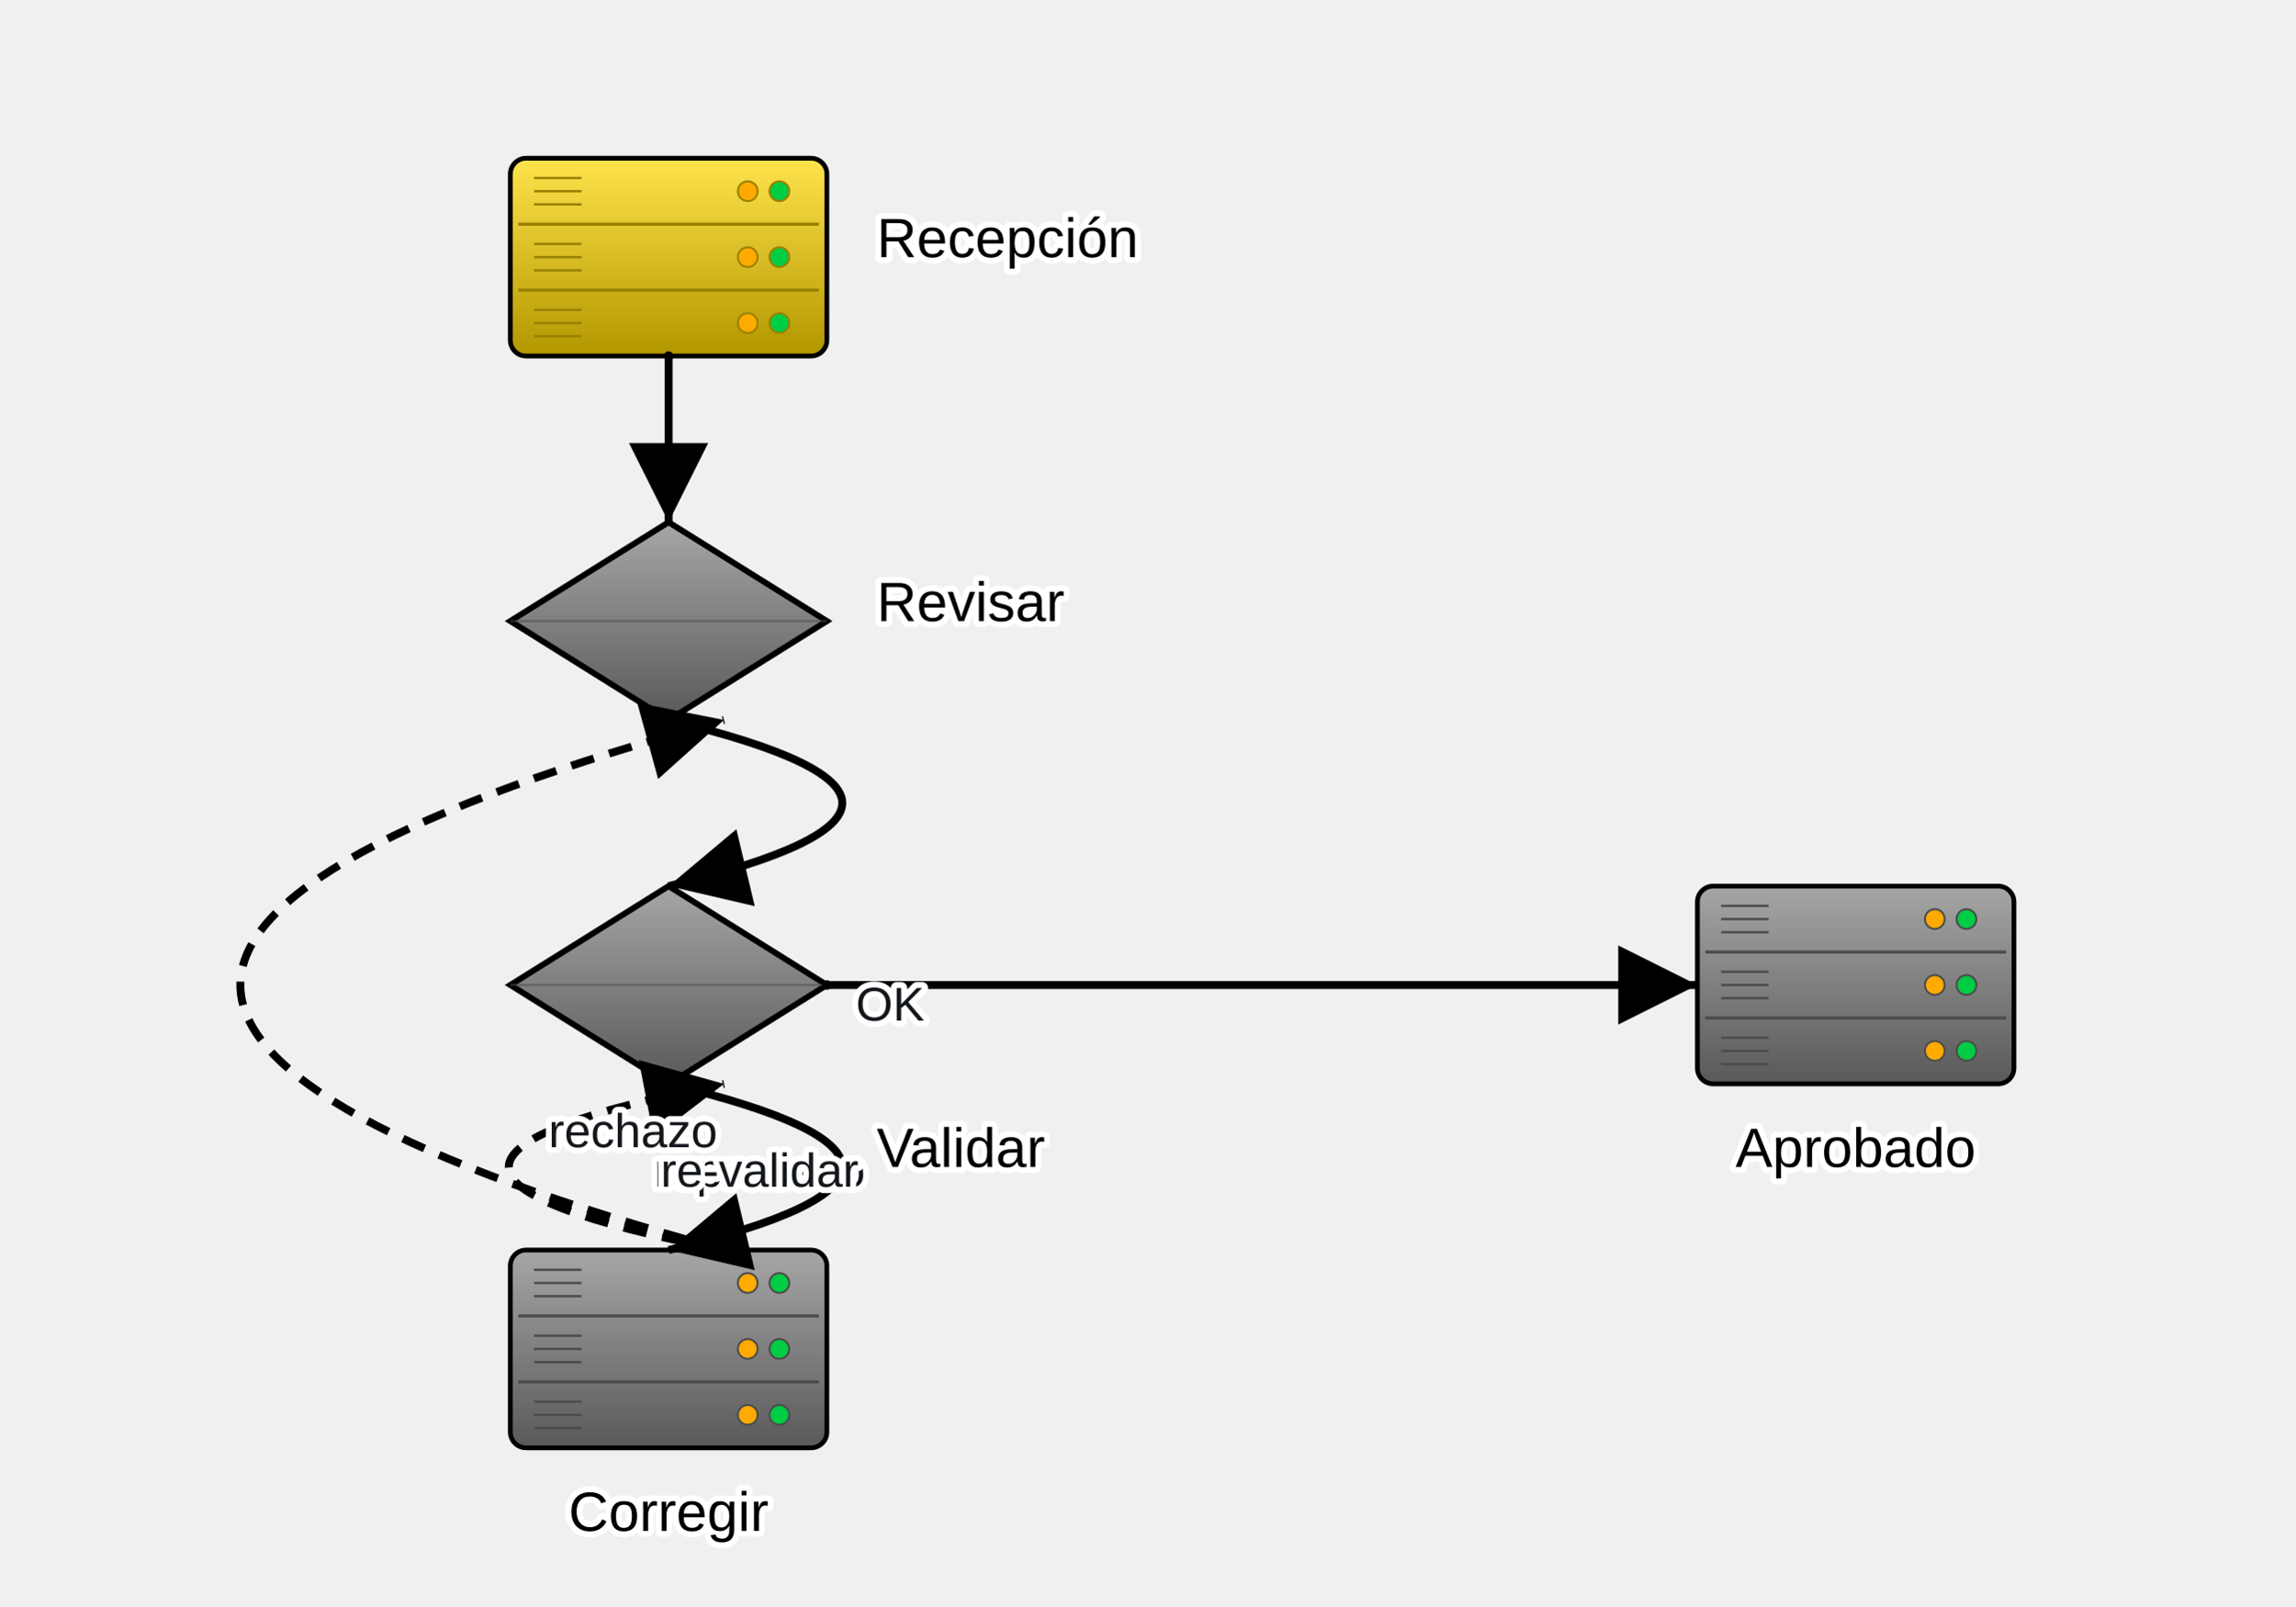
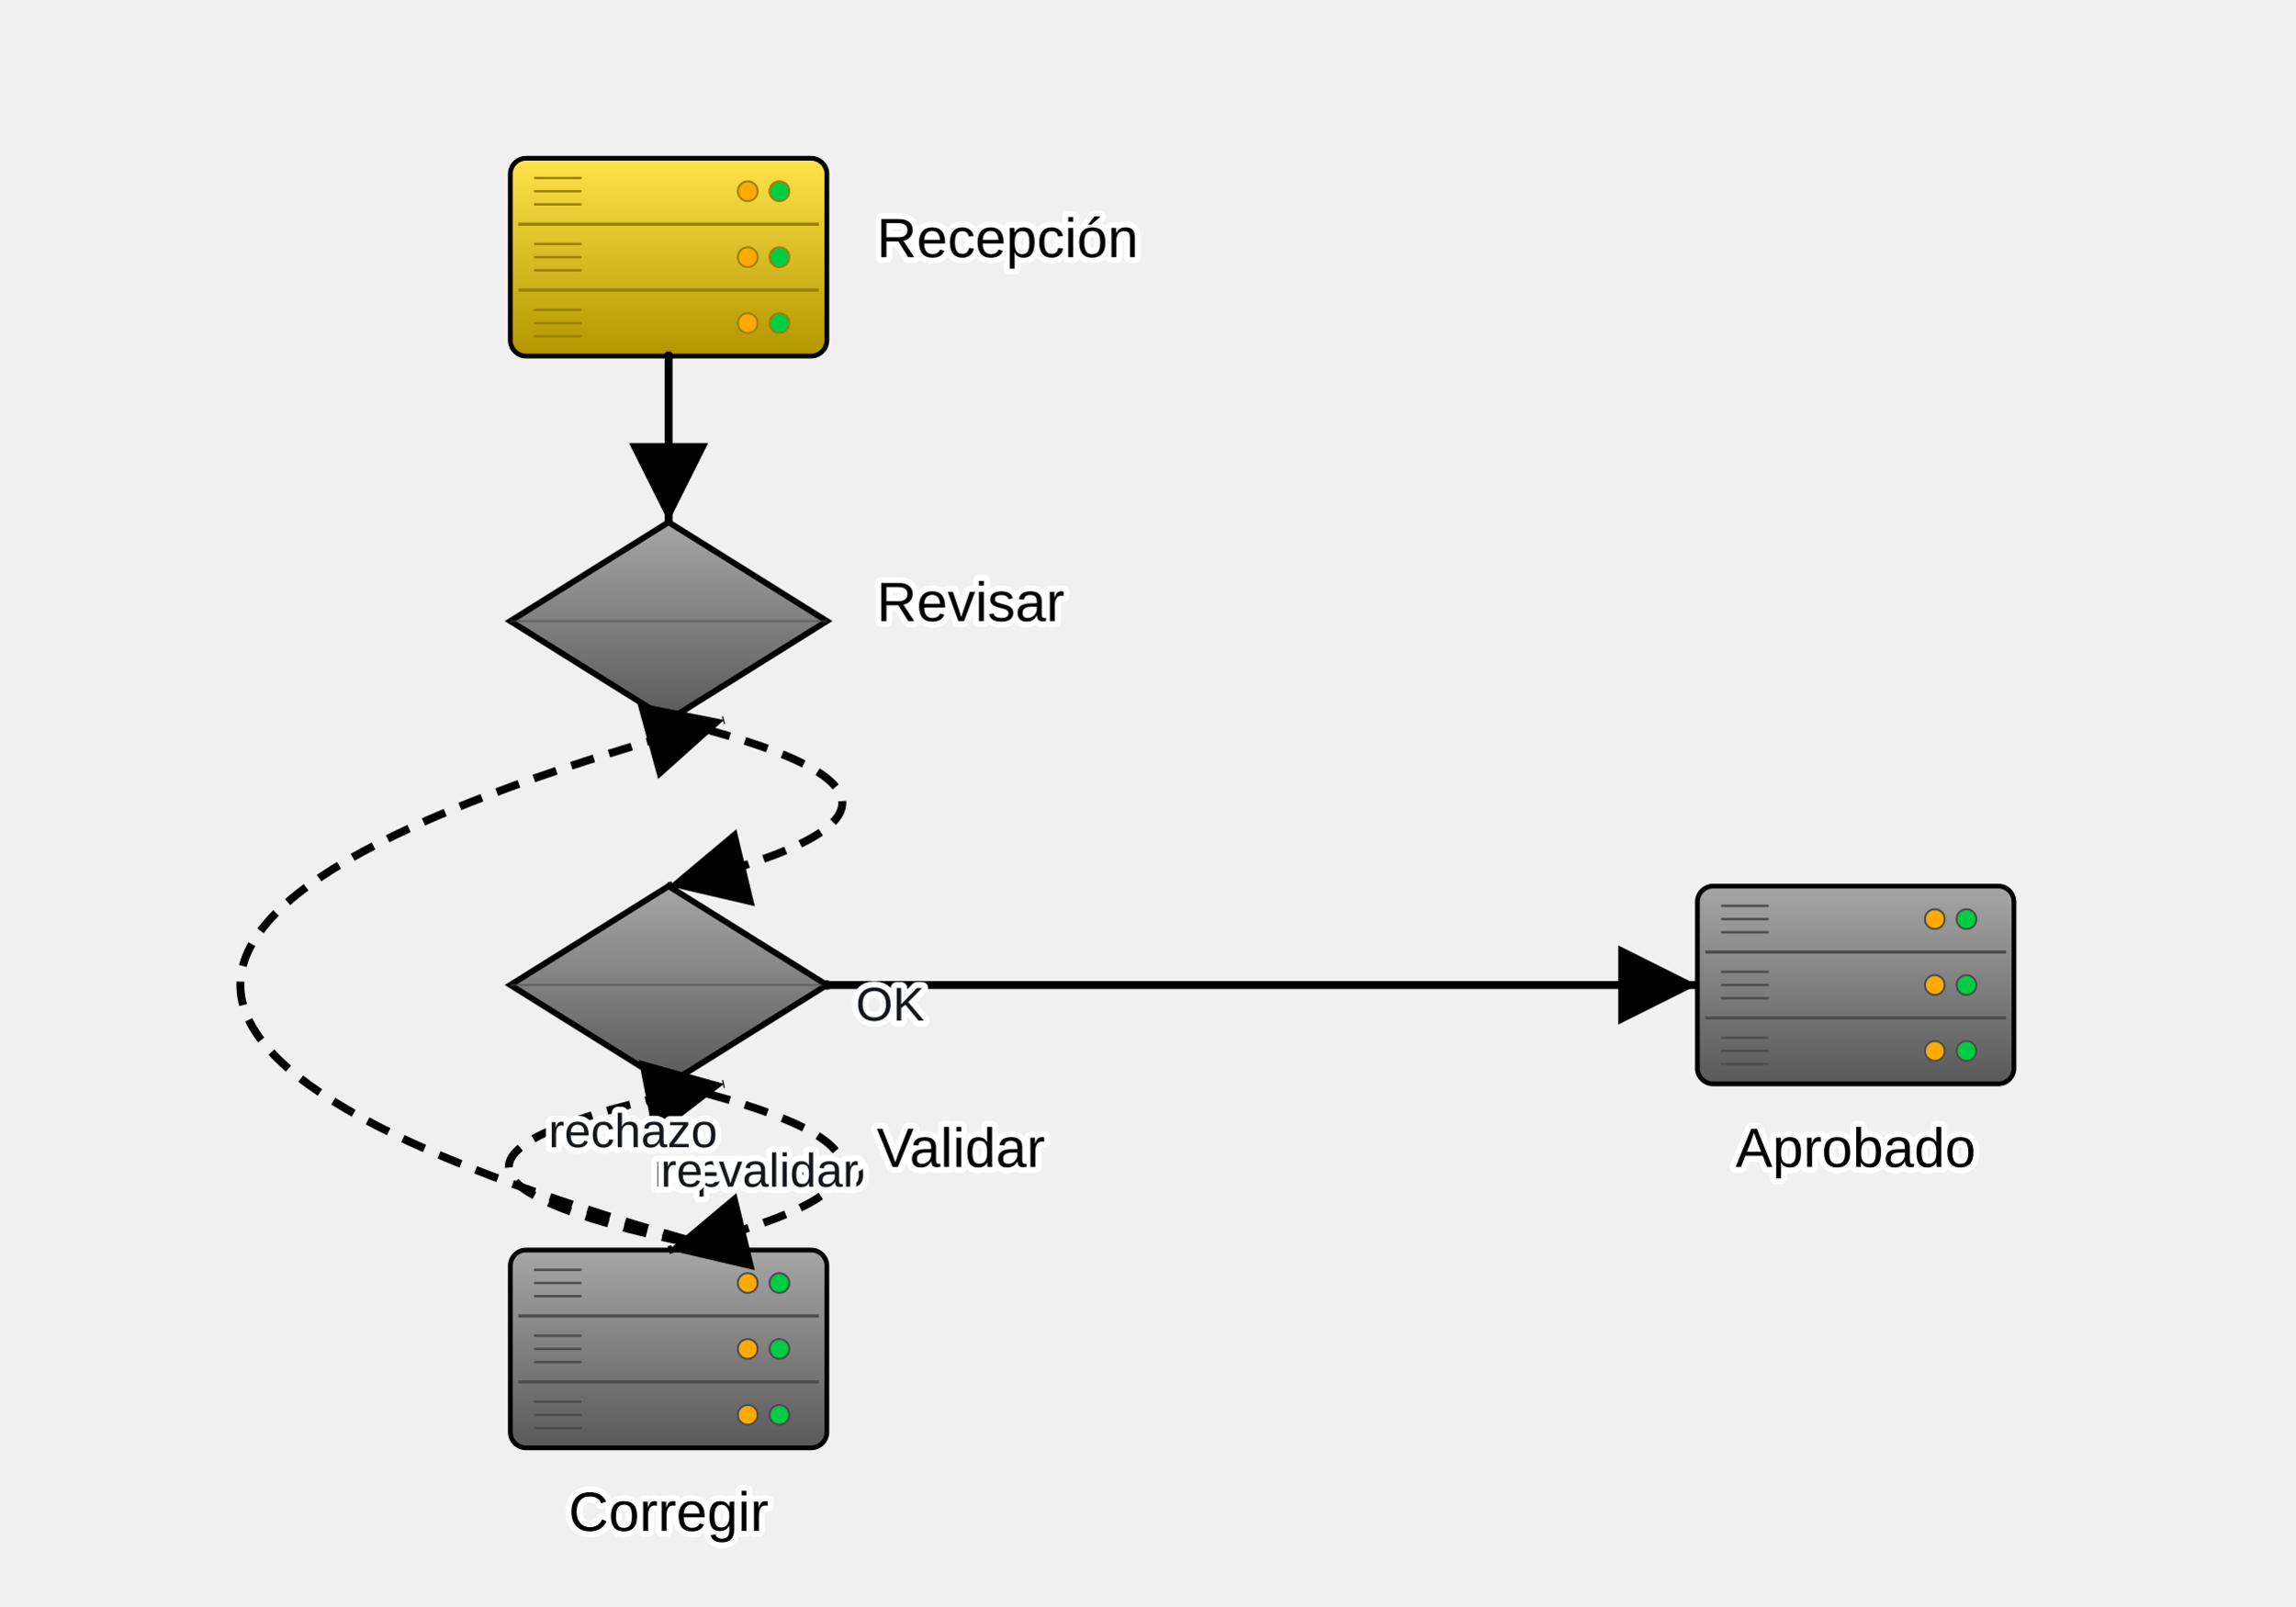
<svg xmlns="http://www.w3.org/2000/svg" baseProfile="full" height="406.0" version="1.1" viewBox="0,0,580.0,406.0" width="580.0">
  <defs>
    <style type="text/css">text{paint-order:stroke;stroke:#ffffff;stroke-width:3px;stroke-linejoin:round;stroke-linecap:round}</style>
    <filter height="140%" id="text-glow" width="140%" x="-20%" y="-20%">
      <feMerge>
        <feMergeNode in="SourceGraphic" />
      </feMerge>
    </filter>
    <marker id="arrow-end" markerHeight="10" markerWidth="10" orient="auto" refX="10" refY="5">
      <path d="M 0 0 L 10 5 L 0 10 z" fill="black" />
    </marker>
    <marker id="arrow-start" markerHeight="10" markerWidth="10" orient="auto" refX="0" refY="5">
      <path d="M 10 0 L 0 5 L 10 10 z" fill="black" />
    </marker>
    <marker id="circle-start" markerHeight="2.4" markerUnits="userSpaceOnUse" markerWidth="2.4" orient="auto" refX="1.2" refY="1.2">
      <circle cx="1.2" cy="1.2" fill="black" r="1.2" />
    </marker>
    <marker id="circle-end" markerHeight="2.4" markerUnits="userSpaceOnUse" markerWidth="2.4" orient="auto" refX="1.2" refY="1.2">
      <circle cx="1.2" cy="1.2" fill="black" r="1.2" />
    </marker>
    <linearGradient id="gradient-inicio" x1="0%" x2="0%" y1="0%" y2="100%">
      <stop offset="0%" stop-color="#ffe34c" />
      <stop offset="100%" stop-color="#b29600" />
    </linearGradient>
    <linearGradient id="gradient-revisar" x1="0%" x2="0%" y1="0%" y2="100%">
      <stop offset="0%" stop-color="#a6a6a6" />
      <stop offset="100%" stop-color="#595959" />
    </linearGradient>
    <linearGradient id="gradient-validar" x1="0%" x2="0%" y1="0%" y2="100%">
      <stop offset="0%" stop-color="#a6a6a6" />
      <stop offset="100%" stop-color="#595959" />
    </linearGradient>
    <linearGradient id="gradient-corregir" x1="0%" x2="0%" y1="0%" y2="100%">
      <stop offset="0%" stop-color="#a6a6a6" />
      <stop offset="100%" stop-color="#595959" />
    </linearGradient>
    <linearGradient id="gradient-aprobado" x1="0%" x2="0%" y1="0%" y2="100%">
      <stop offset="0%" stop-color="#a6a6a6" />
      <stop offset="100%" stop-color="#595959" />
    </linearGradient>
  </defs>
  <g id="inicio">
    <rect fill="url(#gradient-inicio)" height="50" rx="4" ry="4" stroke="black" stroke-width="1.2" width="80" x="128.96" y="40.0" />
    <line stroke="#998100" stroke-width="0.8" x1="130.96" x2="206.96" y1="56.667" y2="56.667" />
    <line stroke="#998100" stroke-width="0.8" x1="130.96" x2="206.96" y1="73.333" y2="73.333" />
    <circle cx="196.96" cy="48.333" fill="#00cc44" r="2.5" stroke="#998100" stroke-width="0.5" />
    <circle cx="188.96" cy="48.333" fill="#ffaa00" r="2.5" stroke="#998100" stroke-width="0.5" />
    <circle cx="196.96" cy="65.0" fill="#00cc44" r="2.5" stroke="#998100" stroke-width="0.5" />
    <circle cx="188.96" cy="65.0" fill="#ffaa00" r="2.5" stroke="#998100" stroke-width="0.5" />
    <circle cx="196.96" cy="81.667" fill="#00cc44" r="2.5" stroke="#998100" stroke-width="0.5" />
    <circle cx="188.96" cy="81.667" fill="#ffaa00" r="2.5" stroke="#998100" stroke-width="0.5" />
    <line stroke="#998100" stroke-width="0.6" x1="134.96" x2="146.96" y1="45.0" y2="45.0" />
    <line stroke="#998100" stroke-width="0.6" x1="134.96" x2="146.96" y1="48.333" y2="48.333" />
    <line stroke="#998100" stroke-width="0.6" x1="134.96" x2="146.96" y1="51.667" y2="51.667" />
    <line stroke="#998100" stroke-width="0.6" x1="134.96" x2="146.96" y1="61.667" y2="61.667" />
    <line stroke="#998100" stroke-width="0.6" x1="134.96" x2="146.96" y1="65.0" y2="65.0" />
    <line stroke="#998100" stroke-width="0.6" x1="134.96" x2="146.96" y1="68.333" y2="68.333" />
    <line stroke="#998100" stroke-width="0.6" x1="134.96" x2="146.96" y1="78.333" y2="78.333" />
    <line stroke="#998100" stroke-width="0.6" x1="134.96" x2="146.96" y1="81.667" y2="81.667" />
    <line stroke="#998100" stroke-width="0.6" x1="134.96" x2="146.96" y1="85" y2="85" />
  </g>
  <g id="revisar">
    <polygon fill="url(#gradient-revisar)" points="168.96,132.0 208.96,157.0 168.96,182.0 128.96,157.0" stroke="black" stroke-width="1.5" />
    <line opacity="0.5" stroke="#4c4c4c" stroke-width="0.6" x1="128.96" x2="208.96" y1="157.0" y2="157.0" />
  </g>
  <g id="validar">
    <polygon fill="url(#gradient-validar)" points="168.96,224.0 208.96,249.0 168.96,274.0 128.96,249.0" stroke="black" stroke-width="1.5" />
    <line opacity="0.5" stroke="#4c4c4c" stroke-width="0.6" x1="128.96" x2="208.96" y1="249.0" y2="249.0" />
  </g>
  <g id="corregir">
    <rect fill="url(#gradient-corregir)" height="50" rx="4" ry="4" stroke="black" stroke-width="1.2" width="80" x="128.96" y="316.0" />
    <line stroke="#4c4c4c" stroke-width="0.8" x1="130.96" x2="206.96" y1="332.667" y2="332.667" />
    <line stroke="#4c4c4c" stroke-width="0.8" x1="130.96" x2="206.96" y1="349.333" y2="349.333" />
    <circle cx="196.96" cy="324.333" fill="#00cc44" r="2.5" stroke="#4c4c4c" stroke-width="0.5" />
    <circle cx="188.96" cy="324.333" fill="#ffaa00" r="2.5" stroke="#4c4c4c" stroke-width="0.5" />
    <circle cx="196.96" cy="341.0" fill="#00cc44" r="2.5" stroke="#4c4c4c" stroke-width="0.5" />
    <circle cx="188.96" cy="341.0" fill="#ffaa00" r="2.5" stroke="#4c4c4c" stroke-width="0.5" />
    <circle cx="196.96" cy="357.667" fill="#00cc44" r="2.5" stroke="#4c4c4c" stroke-width="0.5" />
    <circle cx="188.96" cy="357.667" fill="#ffaa00" r="2.5" stroke="#4c4c4c" stroke-width="0.5" />
    <line stroke="#4c4c4c" stroke-width="0.6" x1="134.96" x2="146.96" y1="321.0" y2="321.0" />
    <line stroke="#4c4c4c" stroke-width="0.6" x1="134.96" x2="146.96" y1="324.333" y2="324.333" />
    <line stroke="#4c4c4c" stroke-width="0.6" x1="134.96" x2="146.96" y1="327.667" y2="327.667" />
    <line stroke="#4c4c4c" stroke-width="0.6" x1="134.96" x2="146.96" y1="337.667" y2="337.667" />
    <line stroke="#4c4c4c" stroke-width="0.6" x1="134.96" x2="146.96" y1="341.0" y2="341.0" />
    <line stroke="#4c4c4c" stroke-width="0.6" x1="134.96" x2="146.96" y1="344.333" y2="344.333" />
    <line stroke="#4c4c4c" stroke-width="0.6" x1="134.96" x2="146.96" y1="354.333" y2="354.333" />
    <line stroke="#4c4c4c" stroke-width="0.6" x1="134.96" x2="146.96" y1="357.667" y2="357.667" />
    <line stroke="#4c4c4c" stroke-width="0.6" x1="134.96" x2="146.96" y1="361.0" y2="361.0" />
  </g>
  <g id="aprobado">
    <rect fill="url(#gradient-aprobado)" height="50" rx="4" ry="4" stroke="black" stroke-width="1.2" width="80" x="428.96" y="224.0" />
    <line stroke="#4c4c4c" stroke-width="0.8" x1="430.96" x2="506.96" y1="240.667" y2="240.667" />
    <line stroke="#4c4c4c" stroke-width="0.8" x1="430.96" x2="506.96" y1="257.333" y2="257.333" />
    <circle cx="496.96" cy="232.333" fill="#00cc44" r="2.5" stroke="#4c4c4c" stroke-width="0.5" />
    <circle cx="488.96" cy="232.333" fill="#ffaa00" r="2.5" stroke="#4c4c4c" stroke-width="0.5" />
    <circle cx="496.96" cy="249.0" fill="#00cc44" r="2.5" stroke="#4c4c4c" stroke-width="0.5" />
    <circle cx="488.96" cy="249.0" fill="#ffaa00" r="2.5" stroke="#4c4c4c" stroke-width="0.5" />
    <circle cx="496.96" cy="265.667" fill="#00cc44" r="2.5" stroke="#4c4c4c" stroke-width="0.5" />
    <circle cx="488.96" cy="265.667" fill="#ffaa00" r="2.5" stroke="#4c4c4c" stroke-width="0.5" />
    <line stroke="#4c4c4c" stroke-width="0.6" x1="434.96" x2="446.96" y1="229.0" y2="229.0" />
    <line stroke="#4c4c4c" stroke-width="0.6" x1="434.96" x2="446.96" y1="232.333" y2="232.333" />
    <line stroke="#4c4c4c" stroke-width="0.6" x1="434.96" x2="446.96" y1="235.667" y2="235.667" />
    <line stroke="#4c4c4c" stroke-width="0.6" x1="434.96" x2="446.96" y1="245.667" y2="245.667" />
    <line stroke="#4c4c4c" stroke-width="0.6" x1="434.96" x2="446.96" y1="249.0" y2="249.0" />
    <line stroke="#4c4c4c" stroke-width="0.6" x1="434.96" x2="446.96" y1="252.333" y2="252.333" />
    <line stroke="#4c4c4c" stroke-width="0.6" x1="434.96" x2="446.96" y1="262.333" y2="262.333" />
    <line stroke="#4c4c4c" stroke-width="0.6" x1="434.96" x2="446.96" y1="265.667" y2="265.667" />
    <line stroke="#4c4c4c" stroke-width="0.6" x1="434.96" x2="446.96" y1="269.0" y2="269.0" />
  </g>
  <polyline fill="none" marker-end="url(#arrow-end)" marker-start="url(#circle-start)" points="168.96,90.0 168.96,132.0" stroke="black" stroke-width="2" />
-   <path d="M 168.96,182.0 C 227.48,196.0 227.48,210.0 168.96,224.0" fill="none" marker-end="url(#arrow-end)" marker-start="url(#circle-start)" stroke="black" stroke-width="2" />
+   <path d="M 168.96,182.0 C 227.48,196.0 227.48,210.0 168.96,224.0" fill="none" marker-end="url(#arrow-end)" marker-start="url(#circle-start)" stroke="black" stroke-dasharray="6,4" stroke-width="2" />
  <polyline fill="none" marker-end="url(#arrow-end)" marker-start="url(#circle-start)" points="208.96,249.0 428.96,249.0" stroke="black" stroke-width="2" />
-   <path d="M 168.96,274.0 C 227.48,288.0 227.48,302.0 168.96,316.0" fill="none" marker-end="url(#arrow-end)" marker-start="url(#circle-start)" stroke="black" stroke-width="2" />
+   <path d="M 168.96,274.0 C 227.48,288.0 227.48,302.0 168.96,316.0" fill="none" marker-end="url(#arrow-end)" marker-start="url(#circle-start)" stroke="black" stroke-dasharray="6,4" stroke-width="2" />
  <path d="M 182.96,316.0 C 20.0,271.333 20.0,226.667 182.96,182.0" fill="none" marker-end="url(#arrow-end)" marker-start="url(#circle-start)" stroke="black" stroke-dasharray="6,4" stroke-width="2" />
  <path d="M 182.96,316.0 C 110.44,302.0 110.44,288.0 182.96,274.0" fill="none" marker-end="url(#arrow-end)" marker-start="url(#circle-start)" stroke="black" stroke-dasharray="6,4" stroke-width="2" />
  <text fill="black" filter="url(#text-glow)" font-family="Arial, sans-serif" font-size="14px" text-anchor="start" x="221.56" y="65.0">Recepción</text>
  <text fill="black" filter="url(#text-glow)" font-family="Arial, sans-serif" font-size="14px" text-anchor="start" x="221.56" y="157.0">Revisar</text>
  <text fill="black" filter="url(#text-glow)" font-family="Arial, sans-serif" font-size="14px" text-anchor="start" x="221.56" y="295.0">Validar</text>
  <text fill="black" filter="url(#text-glow)" font-family="Arial, sans-serif" font-size="14px" text-anchor="middle" x="168.96" y="387.0">Corregir</text>
  <text fill="black" filter="url(#text-glow)" font-family="Arial, sans-serif" font-size="14px" text-anchor="middle" x="468.96" y="295.0">Aprobado</text>
  <text fill="#14181d" font-family="Arial, sans-serif" font-size="12px" text-anchor="middle" x="224.96" y="258.0">OK</text>
  <text fill="#14181d" font-family="Arial, sans-serif" font-size="12px" text-anchor="middle" x="159.96" y="290.0">rechazo</text>
  <text fill="#14181d" font-family="Arial, sans-serif" font-size="12px" text-anchor="middle" x="191.96" y="300.0">reproceso</text>
  <text fill="#14181d" font-family="Arial, sans-serif" font-size="12px" text-anchor="middle" x="191.96" y="300.0">re-validar</text>
</svg>
